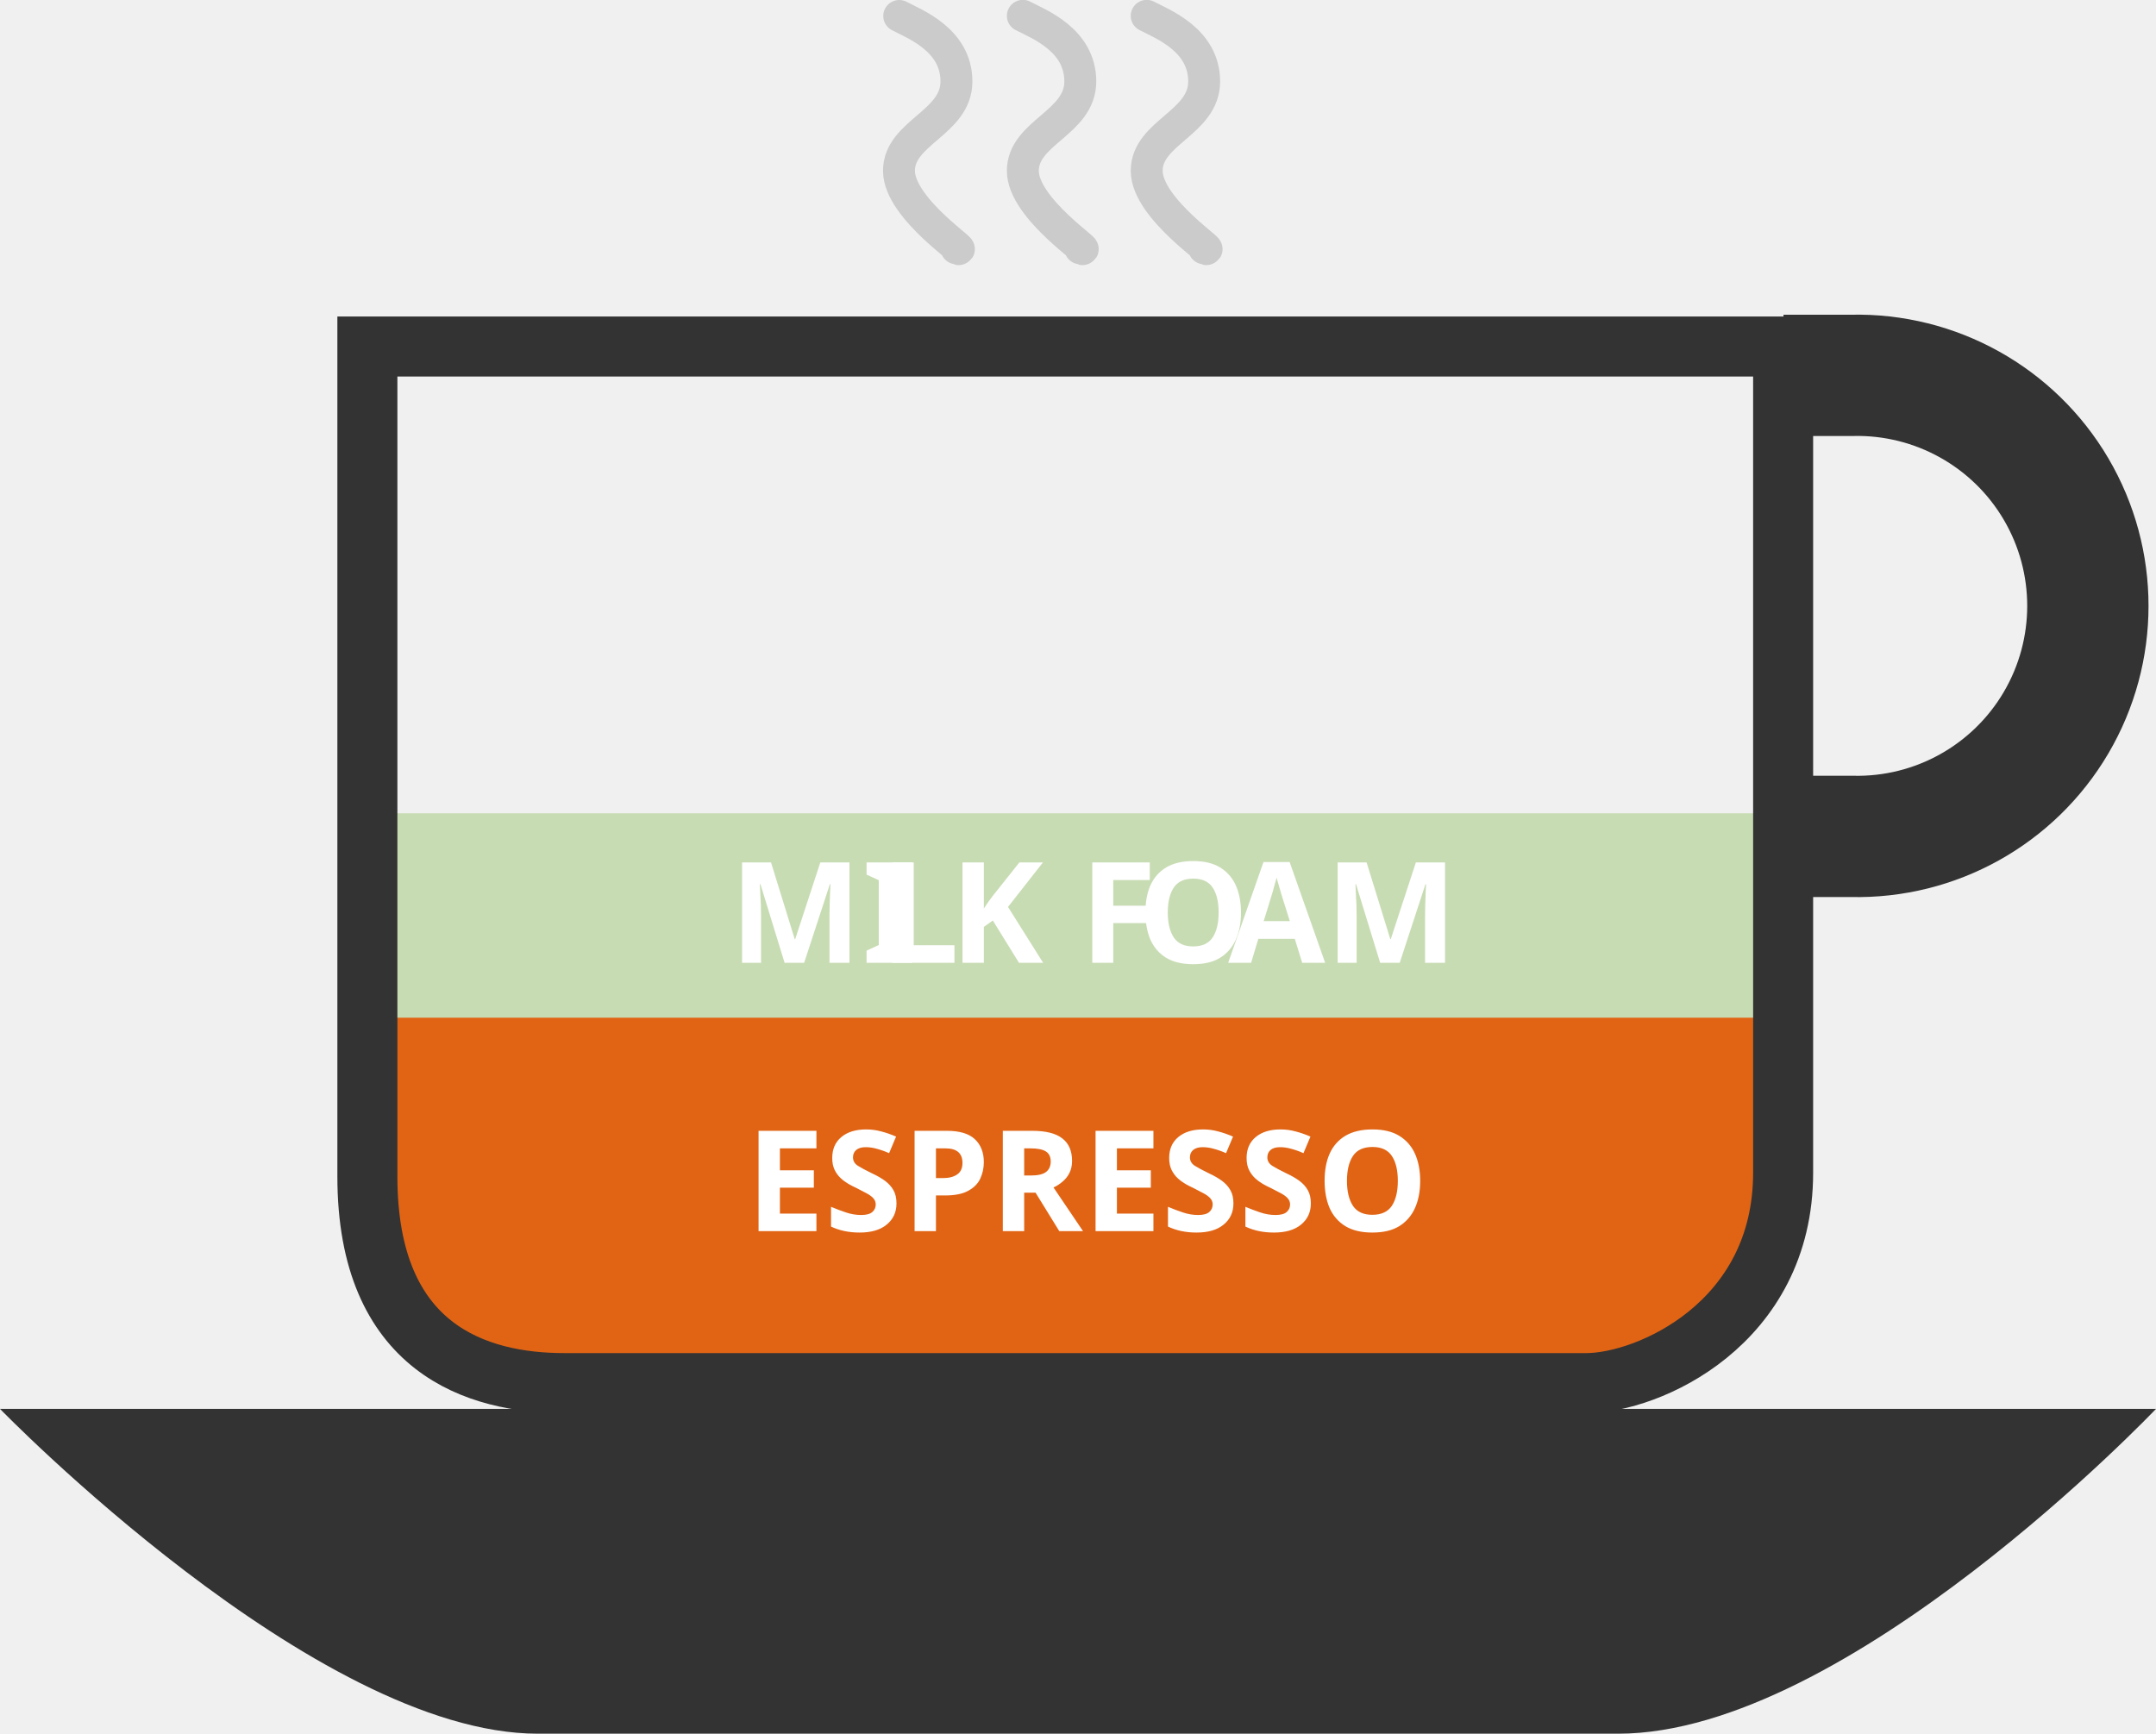
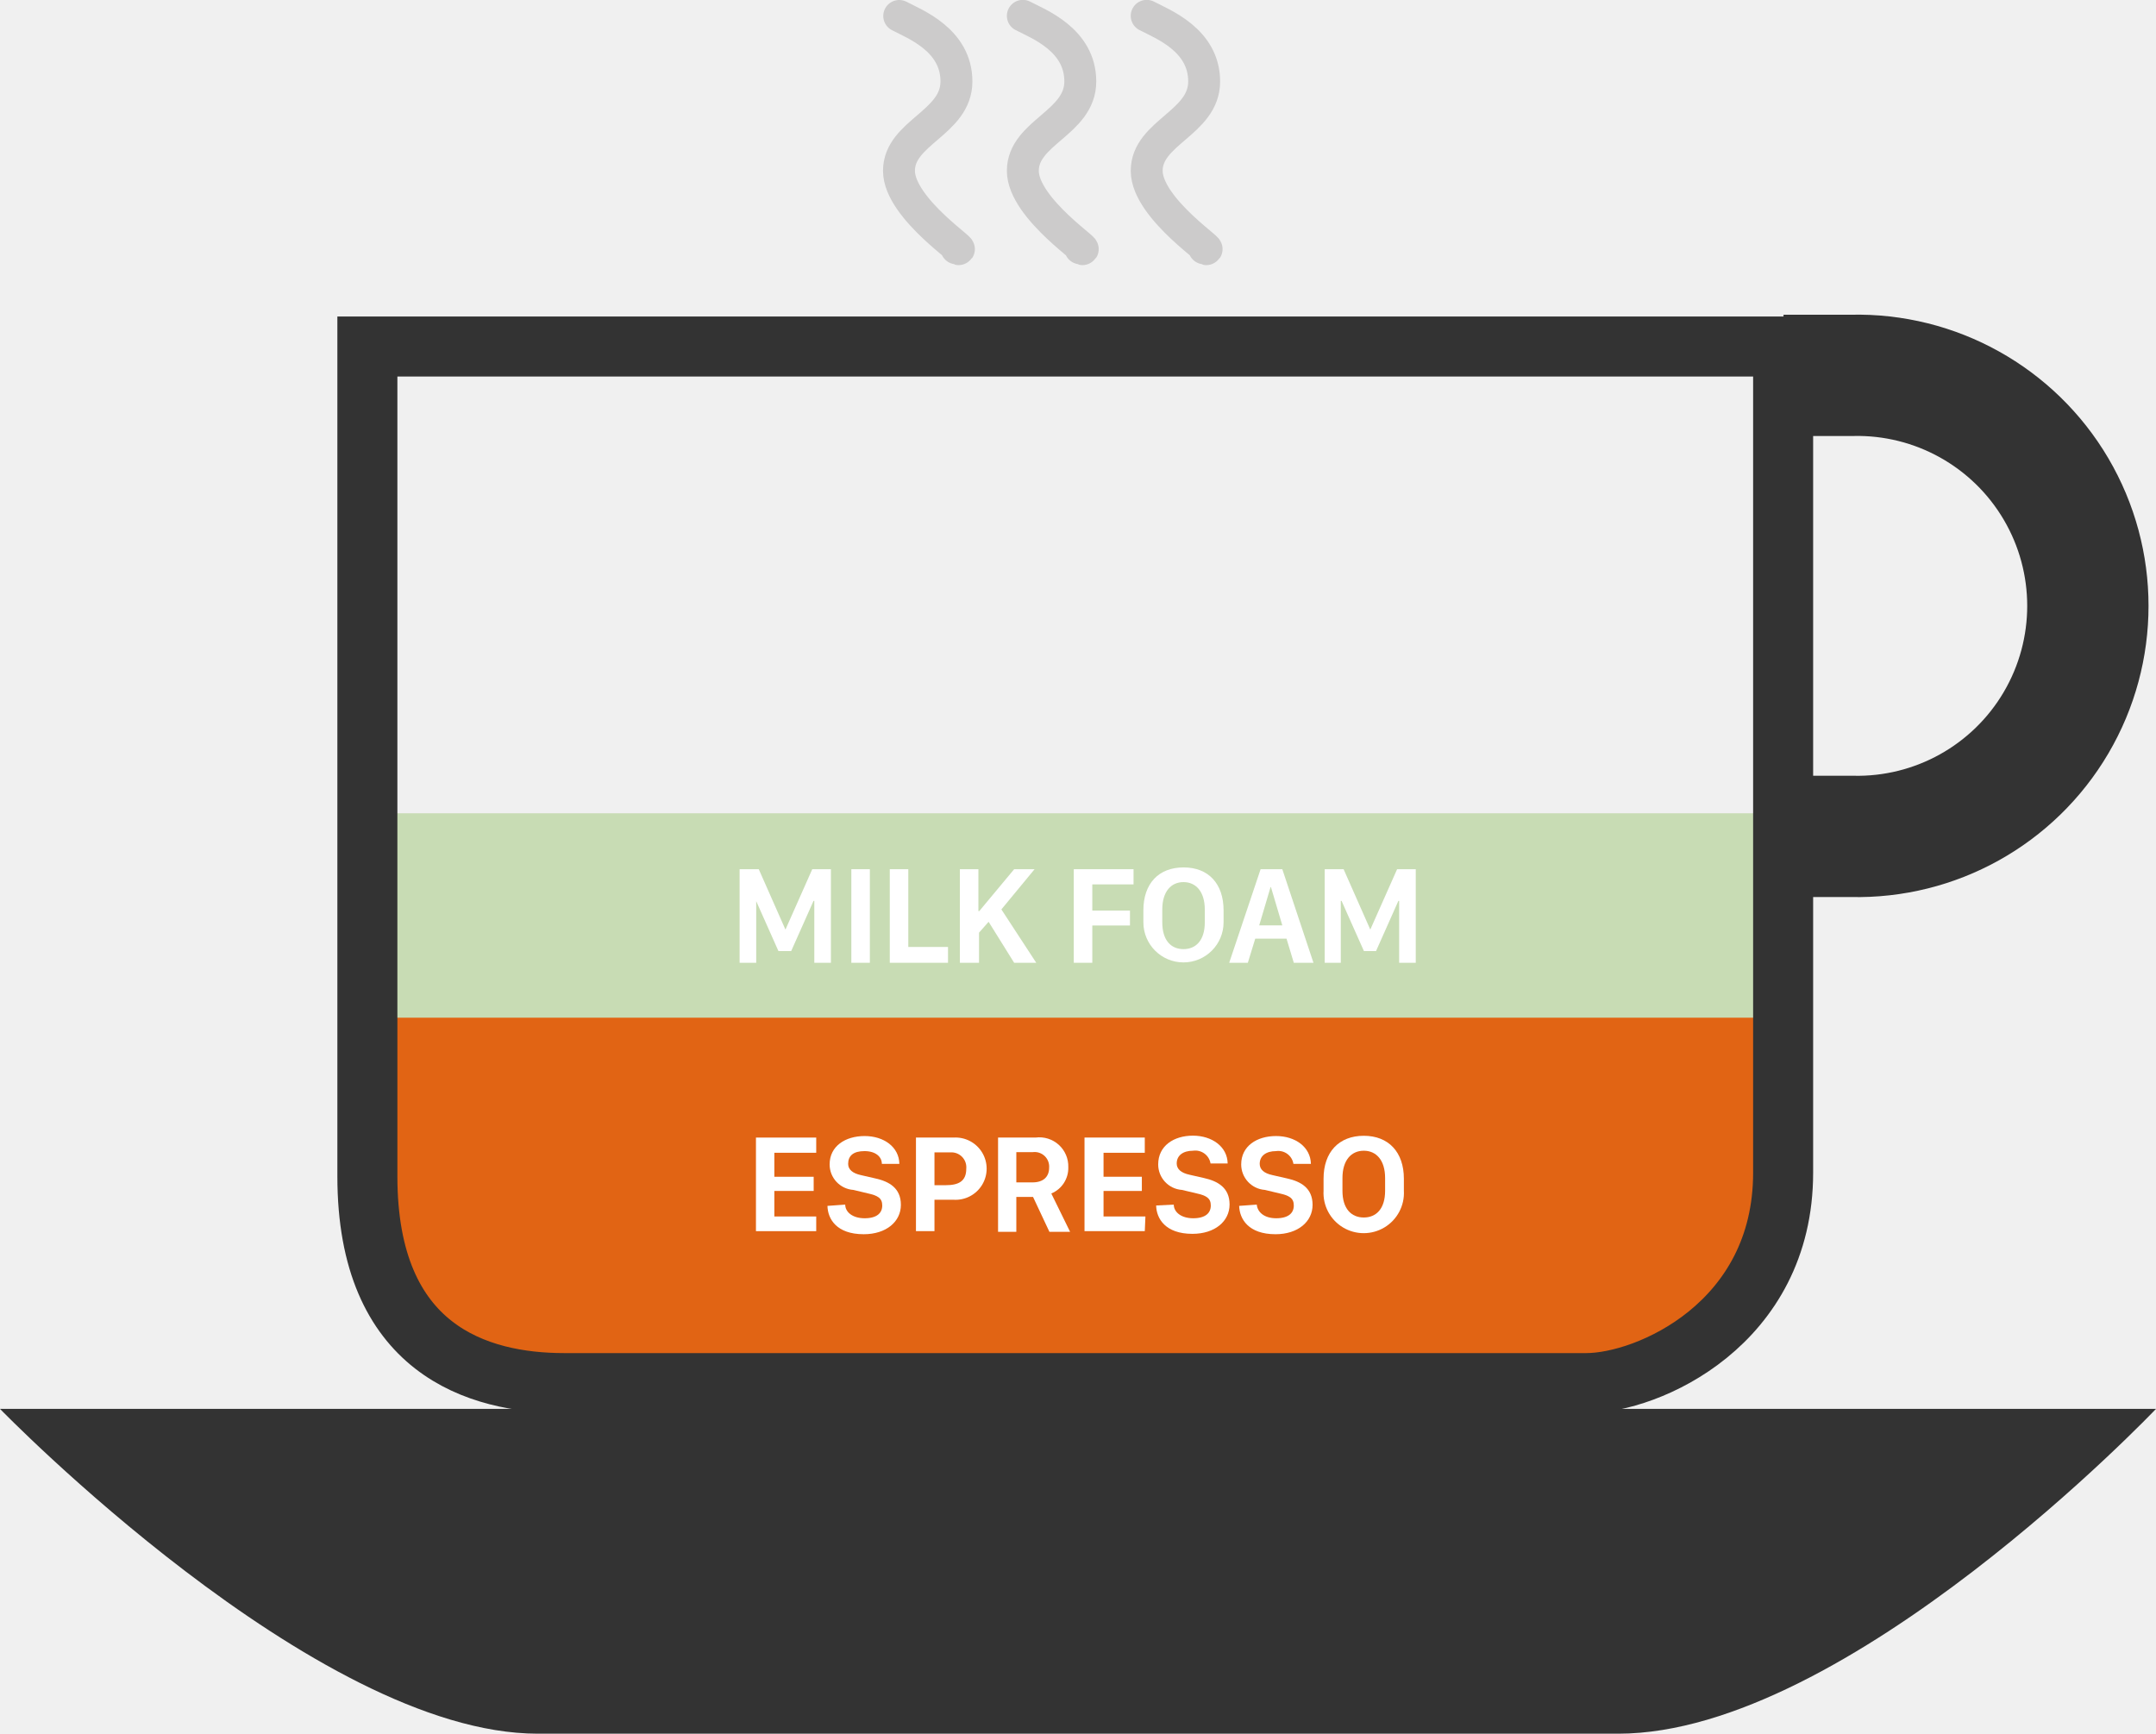
<svg xmlns="http://www.w3.org/2000/svg" width="168.84" height="135.8" viewBox="0 0 168.84 135.8">
  <defs>
-     <style>.a{fill:#c8dcb4;}.b{fill:#e16414;}.c{font-size:11px;fill:#fff;font-family:SFCompactDisplay-Semibold, SF Compact Display;font-weight:600;}.d{letter-spacing:0em;}.e{letter-spacing:-0.01em;}.f{fill:#333;}.g,.h,.i{fill:none;}.g,.h{stroke:#333;}.g{stroke-width:4.7px;}.h{stroke-width:9.5px;}.i{stroke:#cccbcb;stroke-linecap:round;stroke-width:2.5px;}</style>
+     <style>.a{fill:#c8dcb4;}.b{fill:#e16414;}.c{fill:#fff;}.d{fill:#333;}.e,.f,.g{fill:none;}.e,.f{stroke:#333;}.e{stroke-width:4.7px;}.f{stroke-width:9.5px;}.g{stroke:#cccbcb;stroke-linecap:round;stroke-width:2.5px;}</style>
  </defs>
  <rect class="a" x="30.21" y="63.7" width="108.42" height="16.29" />
  <polygon class="b" points="129.48 107.11 35.81 107.11 30.21 100.14 30.21 79.71 138.63 79.71 138.63 96.91 129.48 107.11" />
-   <text class="c" transform="translate(57.13 75.41)">MI<tspan class="d" x="11.77" y="0">L</tspan>
-     <tspan x="17.26" y="0">K F</tspan>
-     <tspan class="e" x="31.93" y="0">O</tspan>
-     <tspan x="39.05" y="0">AM</tspan>
-   </text>
-   <text class="c" transform="translate(58.42 96.43)">ESPRESSO</text>
-   <path class="f" d="M131.31,138.84H46.69c-17.42,0-42.11-25.44-42.11-25.44H173.42S149.25,138.84,131.31,138.84Z" transform="translate(-4.58 -3.05)" />
-   <path class="g" d="M33.35,95.19v-65H144.22V94.9c0,11.85-10.6,16.48-15.41,16.48H48.75C42,111.38,33.35,108.77,33.35,95.19Z" transform="translate(-4.58 -3.05)" />
-   <path class="h" d="M144,68.56h5.6a18.06,18.06,0,1,0,0-36.11h-5.35" transform="translate(-4.58 -3.05)" />
-   <path class="i" d="M79.48,22.5c1.32.61-4.5-3.05-4.5-6.07s4.5-3.74,4.5-7S76.21,4.94,75,4.3" transform="translate(-4.58 -3.05)" />
-   <path class="i" d="M89.18,22.5c1.31.61-4.5-3.05-4.5-6.07s4.5-3.74,4.5-7-3.27-4.5-4.5-5.14" transform="translate(-4.58 -3.05)" />
-   <path class="i" d="M98.88,22.5c1.31.61-4.5-3.05-4.5-6.07s4.5-3.74,4.5-7-3.28-4.5-4.5-5.14" transform="translate(-4.58 -3.05)" />
+   <path class="c" d="M62.5,78.46V71.13H64l2.09,4.73h0l2.1-4.73h1.46v7.33h-1.3V73.61h-.06l-1.75,3.93h-1l-1.75-3.93H63.8v4.85Z" transform="translate(-4.58 -3.05)" />
+   <path class="c" d="M71.25,78.46V71.13H72.7v7.33Z" transform="translate(-4.58 -3.05)" />
+   <path class="c" d="M78.82,78.46H74.26V71.13h1.45v6.09h3.11Z" transform="translate(-4.58 -3.05)" />
+   <path class="c" d="M83,74.28l2.73,4.18H84l-2-3.21-.75.85v2.36H79.75V71.13H81.2v3.28h.07L84,71.13h1.6Z" transform="translate(-4.58 -3.05)" />
+   <path class="c" d="M88.67,78.46V71.13h4.68v1.19H90.12v2.05h2.95v1.17H90.12v2.92Z" transform="translate(-4.58 -3.05)" />
+   <path class="c" d="M94.12,74.35c0-2.09,1.19-3.36,3.15-3.36s3.13,1.29,3.13,3.36v.94a3.14,3.14,0,1,1-6.28,0Zm1.48.94c0,1.42.69,2.1,1.66,2.1s1.67-.68,1.67-2.1v-1c0-1.41-.7-2.15-1.67-2.15s-1.66.74-1.66,2.15Z" transform="translate(-4.58 -3.05)" />
+   <path class="c" d="M100.84,78.46l2.46-7.33H105l2.44,7.33H105.9l-.57-1.89h-2.45l-.58,1.89Zm3.24-5.93-.89,3H105l-.89-3Z" transform="translate(-4.58 -3.05)" />
+   <path class="c" d="M108.32,78.46V71.13h1.48l2.09,4.73h0l2.1-4.73h1.46v7.33h-1.3V73.61h-.06l-1.75,3.93h-.95l-1.75-3.93h-.06v4.85Z" transform="translate(-4.58 -3.05)" />
+   <path class="c" d="M68.5,99.48H63.78V92.15H68.5v1.19H65.22v1.88H68.3v1.11H65.22v2H68.5Z" transform="translate(-4.58 -3.05)" />
+   <path class="c" d="M70.77,97.4c0,.57.56,1.07,1.52,1.07s1.38-.41,1.38-1-.37-.78-1.13-.95l-1.13-.27a2,2,0,0,1-1.86-2c0-1.43,1.23-2.22,2.74-2.22s2.7.86,2.72,2.18H73.64c0-.55-.48-1-1.36-1s-1.28.37-1.28,1c0,.44.35.74,1,.88l1.13.26c1.09.24,2,.76,2,2.07s-1.14,2.3-2.91,2.3c-2.13,0-2.82-1.2-2.84-2.22Z" transform="translate(-4.58 -3.05)" />
+   <path class="c" d="M79.25,92.15a2.44,2.44,0,1,1,0,4.87H77.76v2.46H76.31V92.15Zm-1.49,3.73h.87c1,0,1.62-.29,1.62-1.29A1.17,1.17,0,0,0,79,93.31H77.76Z" transform="translate(-4.58 -3.05)" />
+   <path class="c" d="M88.24,94.47a2.16,2.16,0,0,1-1.33,2.06l1.47,3H86.76l-1.28-2.73H84.17v2.73H82.74V92.15h2.93A2.27,2.27,0,0,1,88.24,94.47Zm-2.8,1.19c.82,0,1.3-.41,1.3-1.16a1.14,1.14,0,0,0-1.28-1.21H84.17v2.37Z" transform="translate(-4.58 -3.05)" />
+   <path class="c" d="M94.23,99.48H89.51V92.15h4.72v1.19H91v1.88H94v1.11H91v2h3.28Z" transform="translate(-4.58 -3.05)" />
+   <path class="c" d="M96.5,97.4c0,.57.56,1.07,1.52,1.07s1.38-.41,1.38-1-.37-.78-1.12-.95l-1.14-.27a2,2,0,0,1-1.86-2C95.28,92.79,96.51,92,98,92s2.7.86,2.72,2.18H99.38a1.21,1.21,0,0,0-1.37-1c-.78,0-1.28.37-1.28,1,0,.44.35.74,1,.88l1.14.26c1.08.24,2,.76,2,2.07s-1.14,2.3-2.91,2.3c-2.12,0-2.82-1.2-2.84-2.22Z" transform="translate(-4.58 -3.05)" />
+   <path class="c" d="M103,97.4c.05.57.56,1.07,1.52,1.07s1.38-.41,1.38-1-.37-.78-1.13-.95l-1.13-.27a2,2,0,0,1-1.86-2c0-1.43,1.22-2.22,2.73-2.22s2.7.86,2.73,2.18h-1.37a1.2,1.2,0,0,0-1.36-1c-.78,0-1.28.37-1.28,1,0,.44.34.74,1,.88l1.14.26c1.09.24,2,.76,2,2.07s-1.14,2.3-2.9,2.3c-2.13,0-2.82-1.2-2.85-2.22Z" transform="translate(-4.58 -3.05)" />
+   <path class="c" d="M108.23,95.37c0-2.08,1.2-3.36,3.15-3.36s3.14,1.29,3.14,3.36v.94a3.15,3.15,0,1,1-6.29,0Zm1.48.95c0,1.41.7,2.09,1.67,2.09s1.67-.68,1.67-2.09v-1c0-1.41-.7-2.14-1.67-2.14s-1.67.73-1.67,2.14Z" transform="translate(-4.58 -3.05)" />
+   <path class="d" d="M131.31,138.84H46.69c-17.42,0-42.11-25.44-42.11-25.44H173.42S149.25,138.84,131.31,138.84Z" transform="translate(-4.58 -3.05)" />
+   <path class="e" d="M33.35,95.19v-65H144.22V94.9c0,11.85-10.6,16.48-15.41,16.48H48.75C42,111.38,33.35,108.77,33.35,95.19Z" transform="translate(-4.58 -3.05)" />
+   <path class="f" d="M144,68.56h5.6a18.06,18.06,0,1,0,0-36.11h-5.35" transform="translate(-4.58 -3.05)" />
+   <path class="g" d="M79.48,22.5c1.32.61-4.5-3.05-4.5-6.07s4.5-3.74,4.5-7S76.21,4.94,75,4.3" transform="translate(-4.58 -3.05)" />
+   <path class="g" d="M89.18,22.5c1.31.61-4.5-3.05-4.5-6.07s4.5-3.74,4.5-7-3.27-4.5-4.5-5.14" transform="translate(-4.58 -3.05)" />
+   <path class="g" d="M98.88,22.5c1.31.61-4.5-3.05-4.5-6.07s4.5-3.74,4.5-7-3.28-4.5-4.5-5.14" transform="translate(-4.58 -3.05)" />
</svg>
